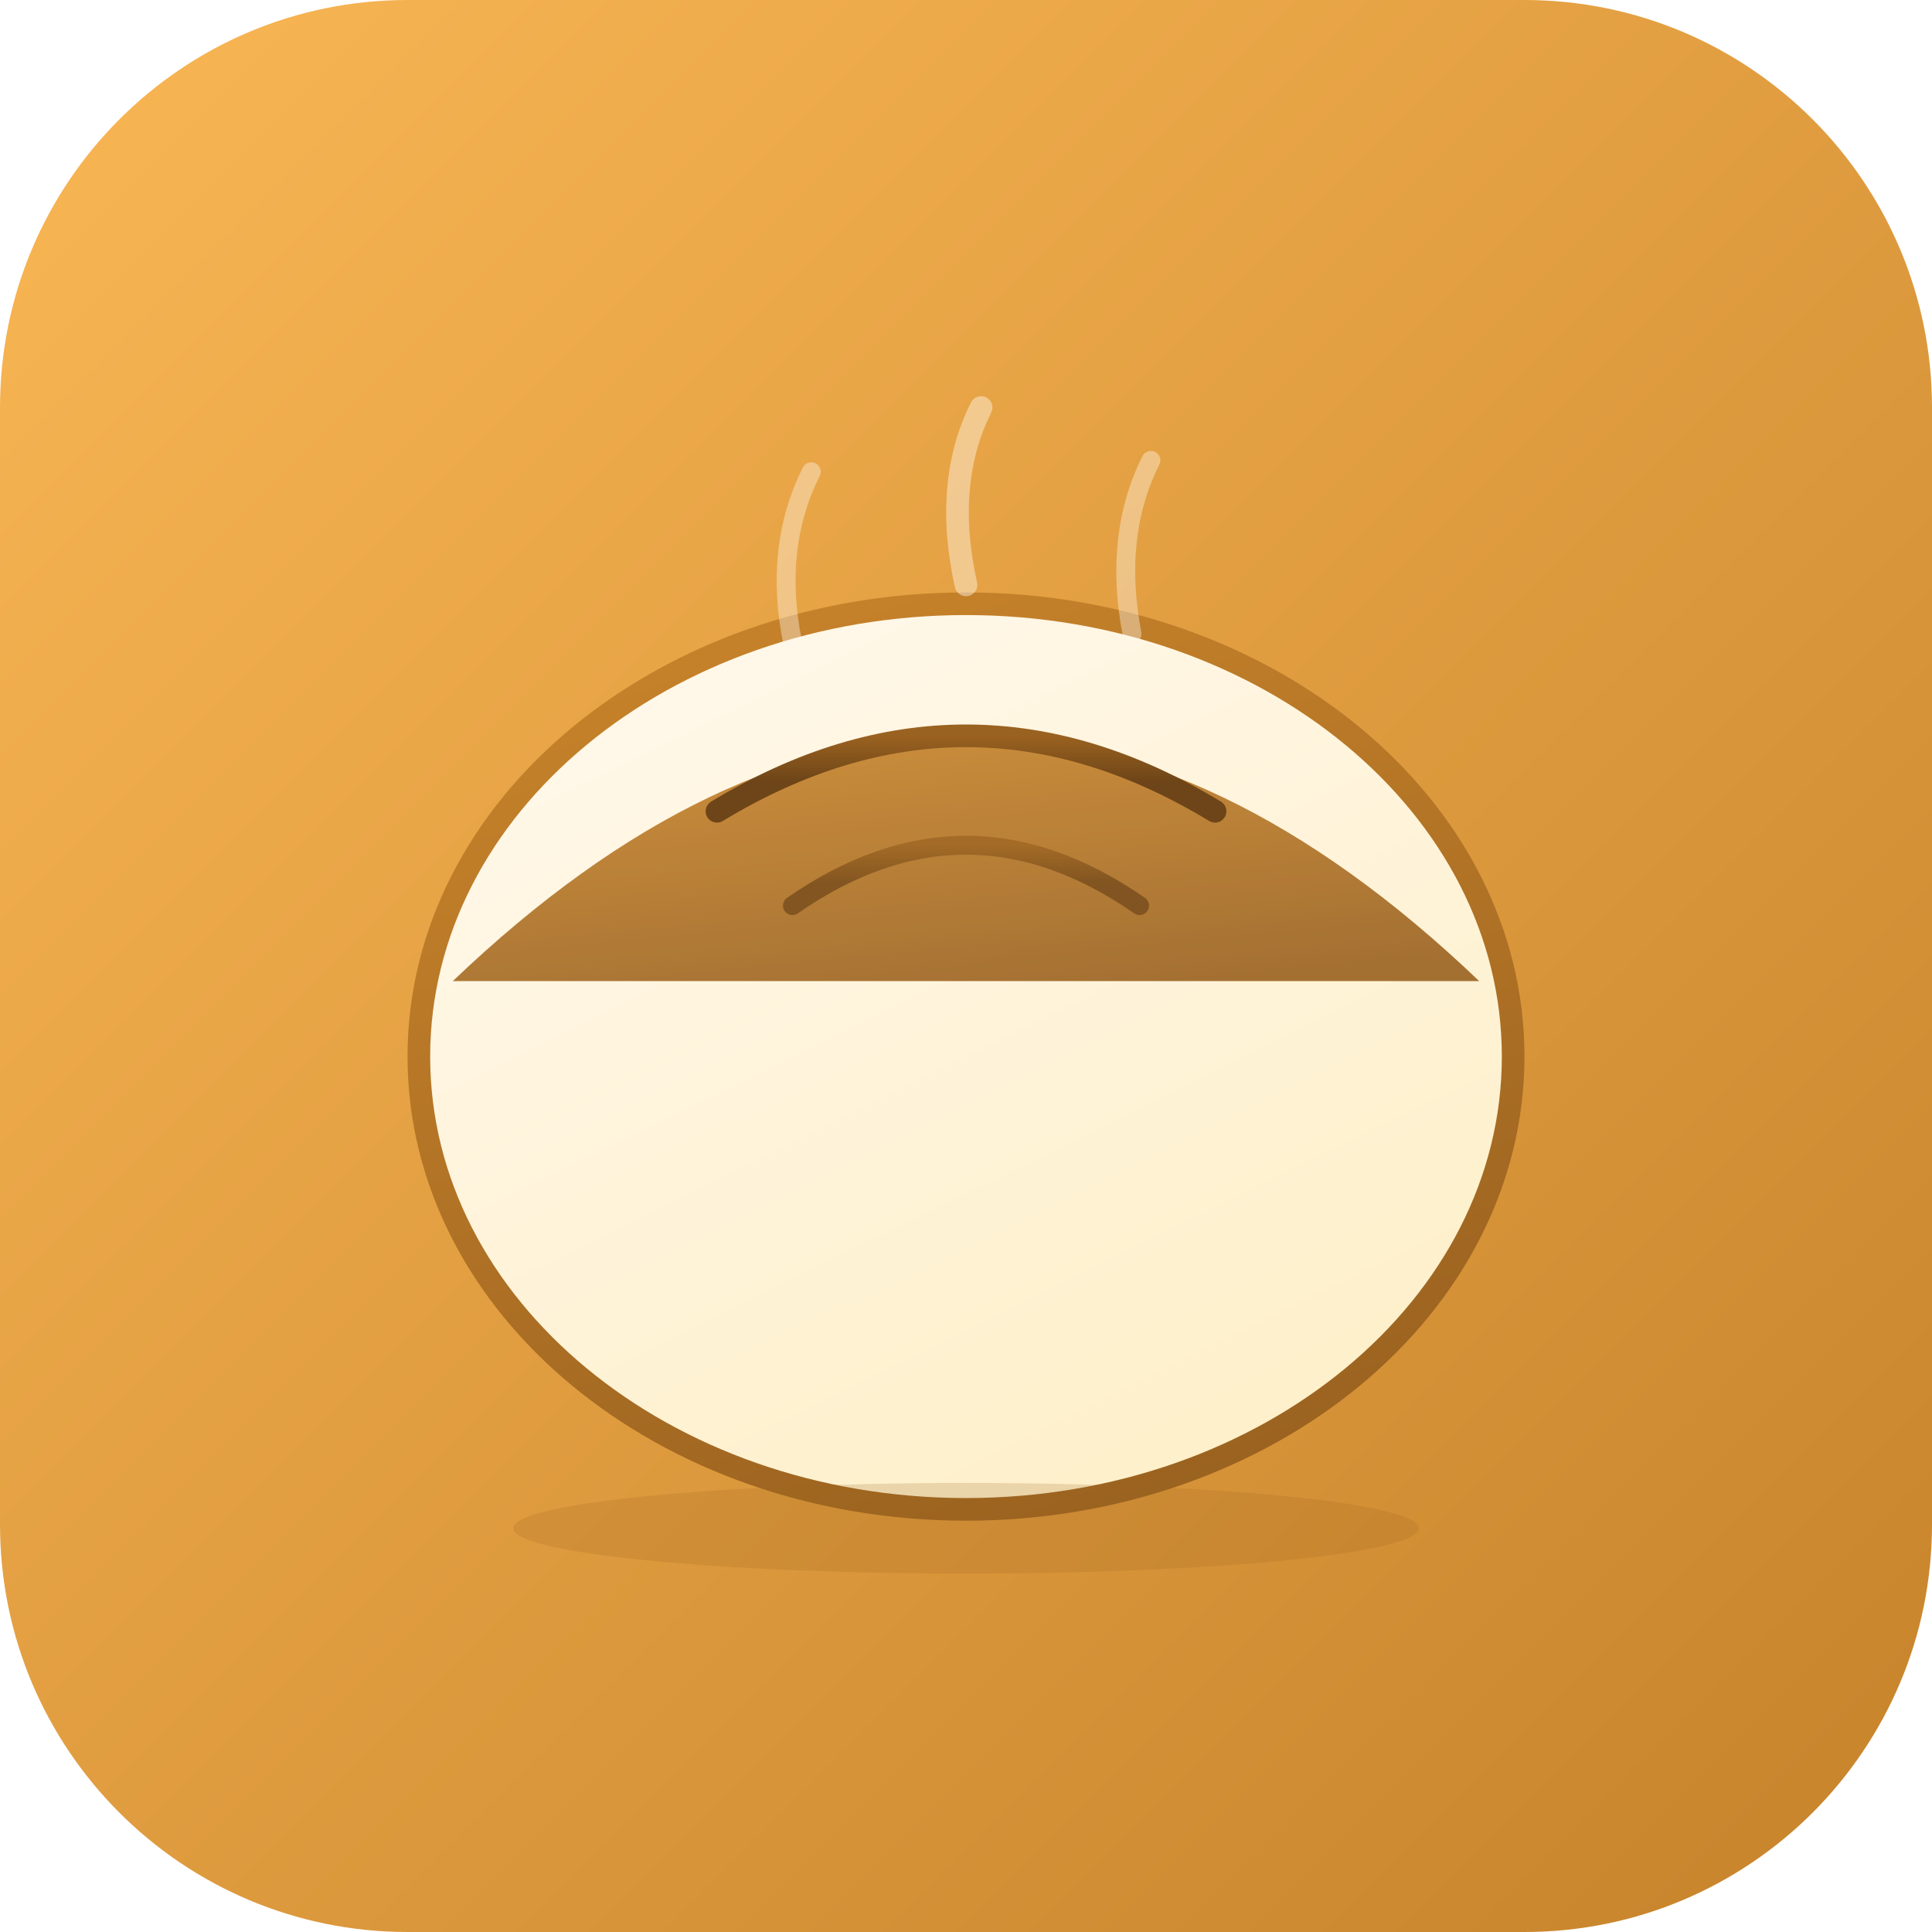
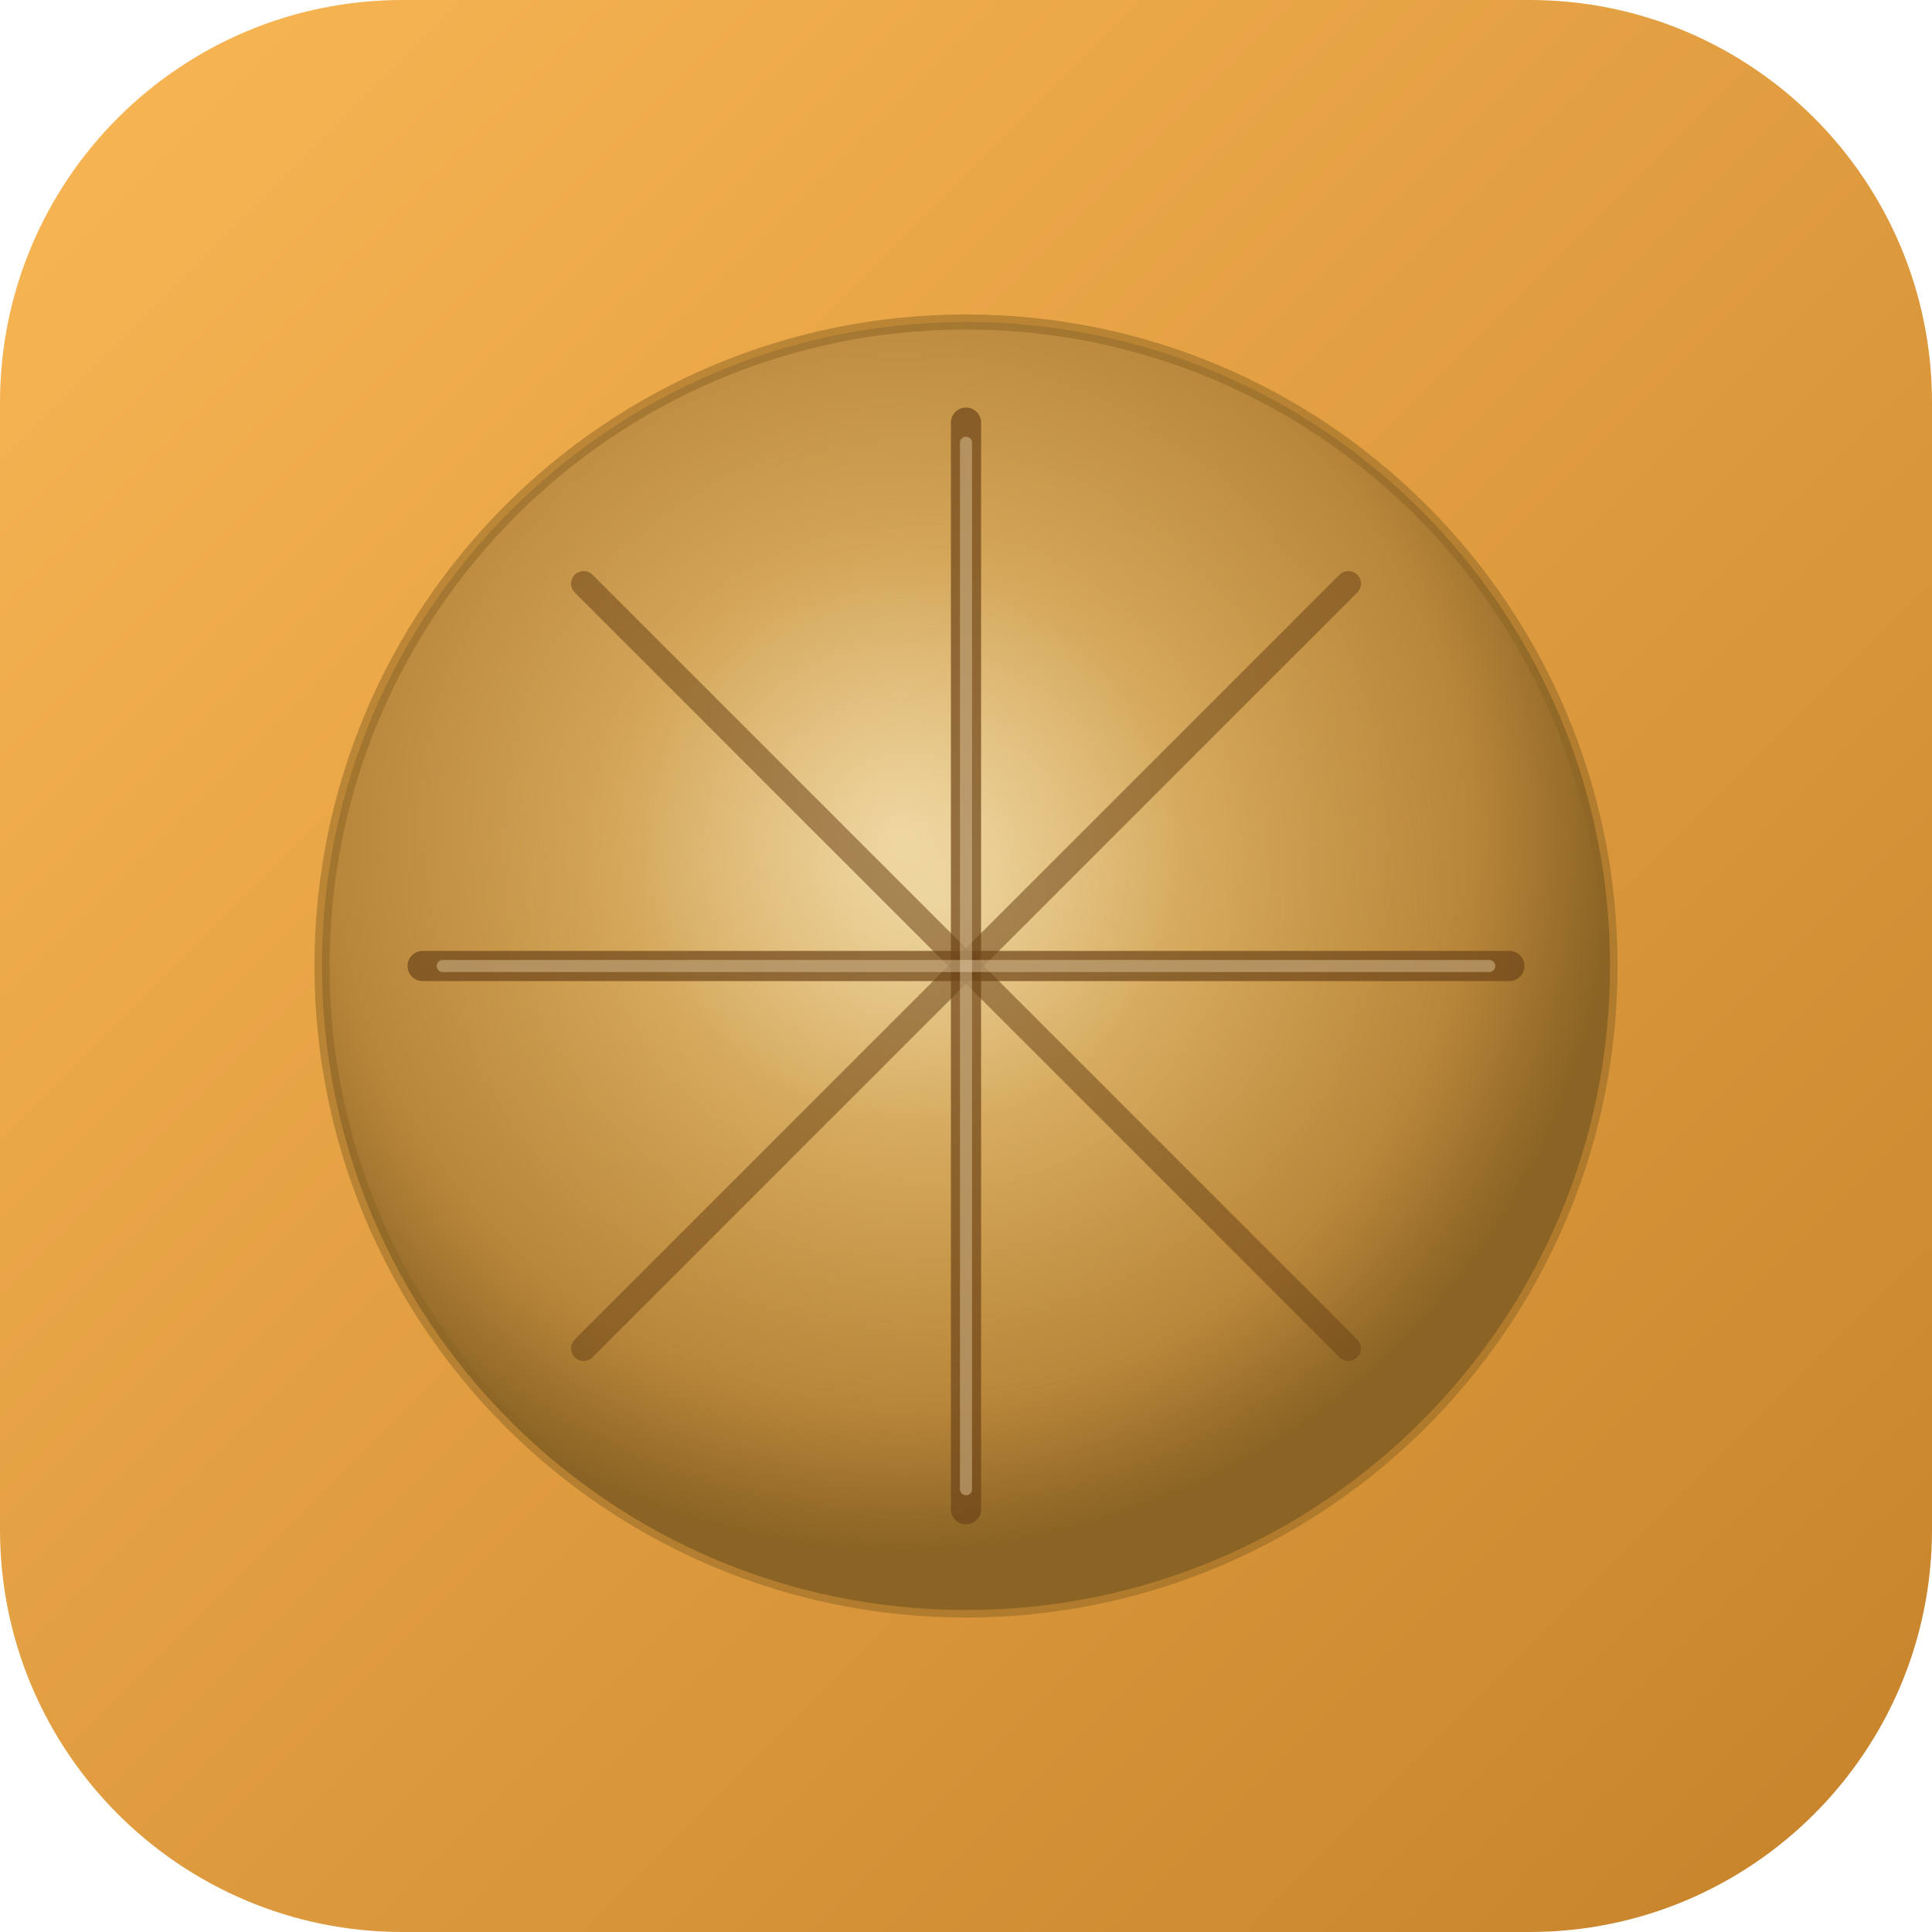
- <svg xmlns="http://www.w3.org/2000/svg" width="192" height="192" viewBox="0 0 512 512">
+ <svg xmlns="http://www.w3.org/2000/svg" width="192" height="192" viewBox="0 0 192 192">
  <defs>
    <linearGradient id="bg" x1="0" y1="0" x2="1" y2="1">
      <stop offset="0%" stop-color="#FAB755" />
      <stop offset="100%" stop-color="#C6822A" />
    </linearGradient>
-     <linearGradient id="bread" x1="0.2" y1="0" x2="0.8" y2="1">
-       <stop offset="0%" stop-color="#FFF8EB" />
-       <stop offset="100%" stop-color="#FEEFC7" />
-     </linearGradient>
-     <linearGradient id="crust" x1="0.3" y1="0" x2="0.7" y2="1">
-       <stop offset="0%" stop-color="#C6822A" />
-       <stop offset="100%" stop-color="#9A6220" />
-     </linearGradient>
-     <linearGradient id="score" x1="0" y1="0" x2="0" y2="1">
-       <stop offset="0%" stop-color="#9A6220" />
-       <stop offset="60%" stop-color="#6E4518" />
-     </linearGradient>
+     <radialGradient id="boule" cx="0.45" cy="0.4" r="0.55">
+       <stop offset="0%" stop-color="#F5DEB3" />
+       <stop offset="40%" stop-color="#D4A55A" />
+       <stop offset="80%" stop-color="#B8863A" />
+       <stop offset="100%" stop-color="#8B6324" />
+     </radialGradient>
+     <radialGradient id="inner" cx="0.48" cy="0.45" r="0.4">
+       <stop offset="0%" stop-color="#EED9A0" stop-opacity="0.6" />
+       <stop offset="100%" stop-color="#C6922E" stop-opacity="0" />
+     </radialGradient>
  </defs>
-   <rect width="512" height="512" rx="108" fill="url(#bg)" />
-   <ellipse cx="256" cy="280" rx="145" ry="120" fill="url(#bread)" stroke="url(#crust)" stroke-width="6" />
-   <path d="M120 260 Q256 130 392 260" fill="url(#crust)" opacity="0.9" />
-   <path d="M190 215 Q256 175 322 215" fill="none" stroke="url(#score)" stroke-width="6" stroke-linecap="round" />
-   <path d="M210 240 Q256 208 302 240" fill="none" stroke="url(#score)" stroke-width="5" stroke-linecap="round" opacity="0.7" />
-   <path d="M210 170 Q205 145 215 125" fill="none" stroke="#FFF8EB" stroke-width="5" stroke-linecap="round" opacity="0.4" />
-   <path d="M256 155 Q250 128 260 108" fill="none" stroke="#FFF8EB" stroke-width="6" stroke-linecap="round" opacity="0.45" />
-   <path d="M300 168 Q295 142 305 122" fill="none" stroke="#FFF8EB" stroke-width="5" stroke-linecap="round" opacity="0.4" />
-   <ellipse cx="256" cy="405" rx="120" ry="12" fill="#9A6220" opacity="0.2" />
+   <rect width="192" height="192" rx="40" fill="url(#bg)" />
+   <circle cx="96" cy="96" r="64" fill="url(#boule)" />
+   <circle cx="96" cy="96" r="64" fill="url(#inner)" />
+   <circle cx="96" cy="96" r="64" fill="none" stroke="#8B6324" stroke-width="1.5" opacity="0.5" />
+   <line x1="96" y1="42" x2="96" y2="150" stroke="#6E4518" stroke-width="3" stroke-linecap="round" opacity="0.7" />
+   <line x1="42" y1="96" x2="150" y2="96" stroke="#6E4518" stroke-width="3" stroke-linecap="round" opacity="0.7" />
+   <line x1="58" y1="58" x2="134" y2="134" stroke="#6E4518" stroke-width="2.5" stroke-linecap="round" opacity="0.55" />
+   <line x1="134" y1="58" x2="58" y2="134" stroke="#6E4518" stroke-width="2.5" stroke-linecap="round" opacity="0.55" />
+   <line x1="96" y1="44" x2="96" y2="148" stroke="#F5DEB3" stroke-width="1.2" stroke-linecap="round" opacity="0.4" />
+   <line x1="44" y1="96" x2="148" y2="96" stroke="#F5DEB3" stroke-width="1.2" stroke-linecap="round" opacity="0.4" />
</svg>
